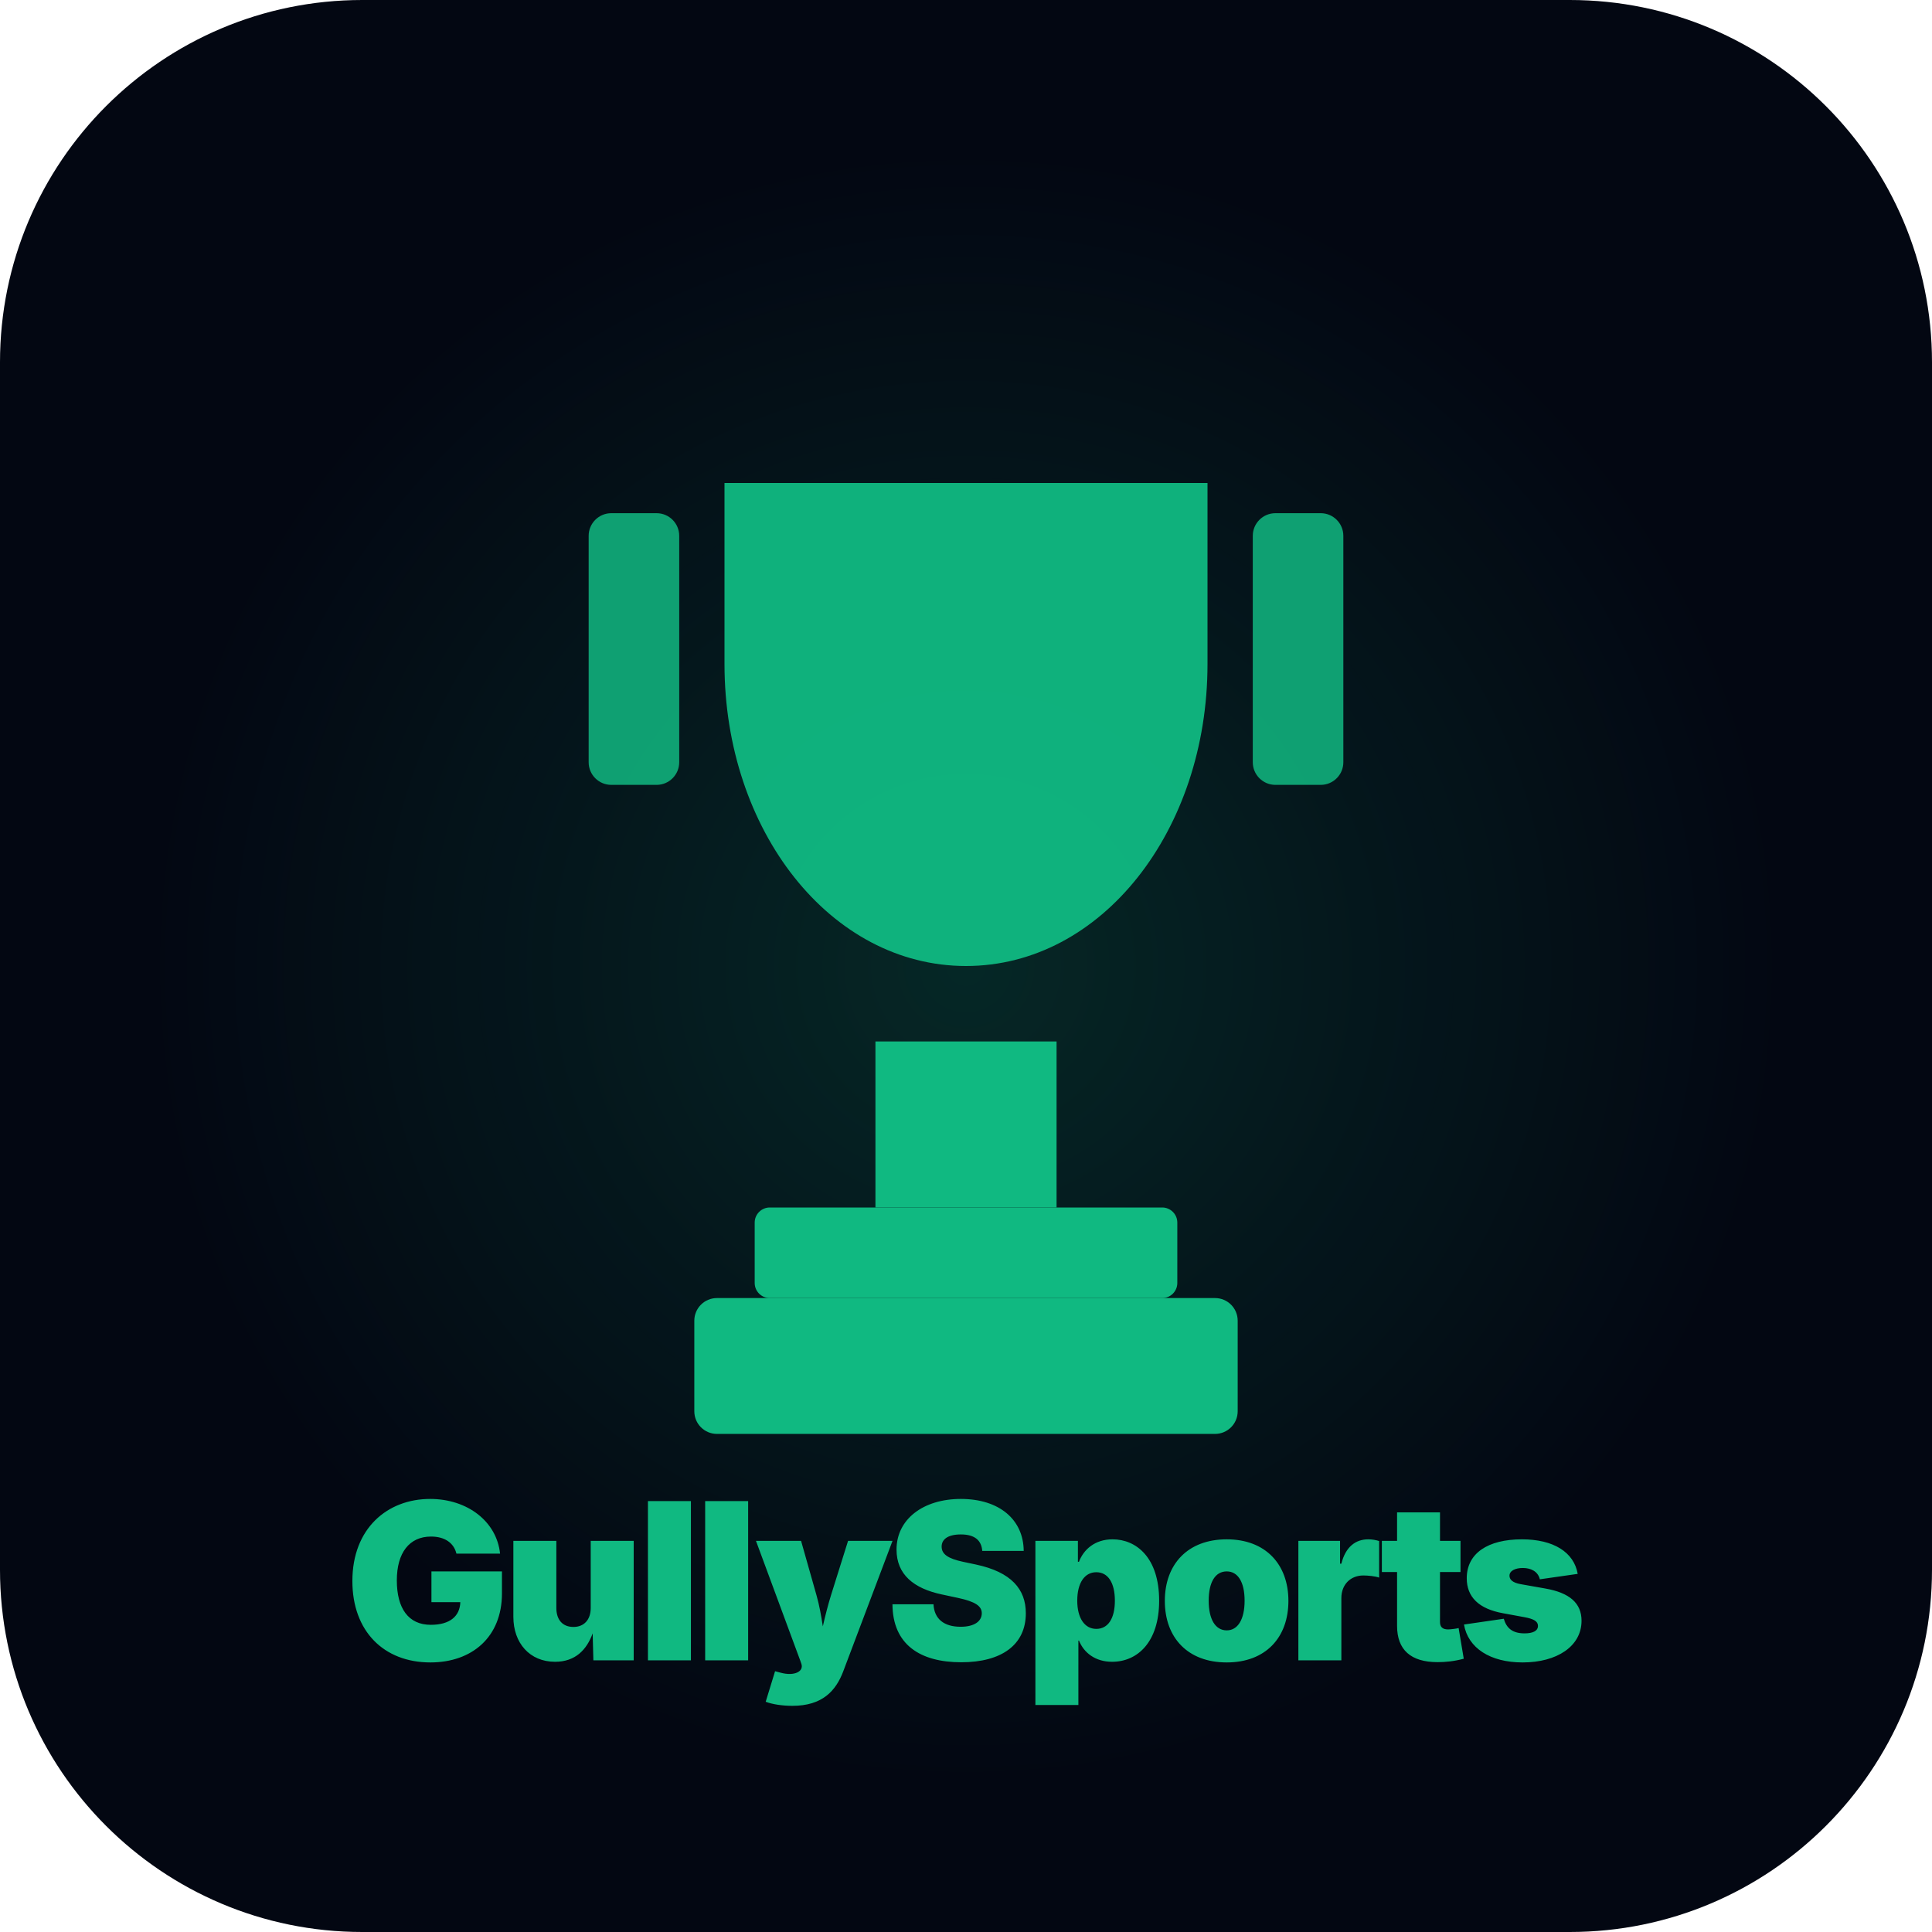
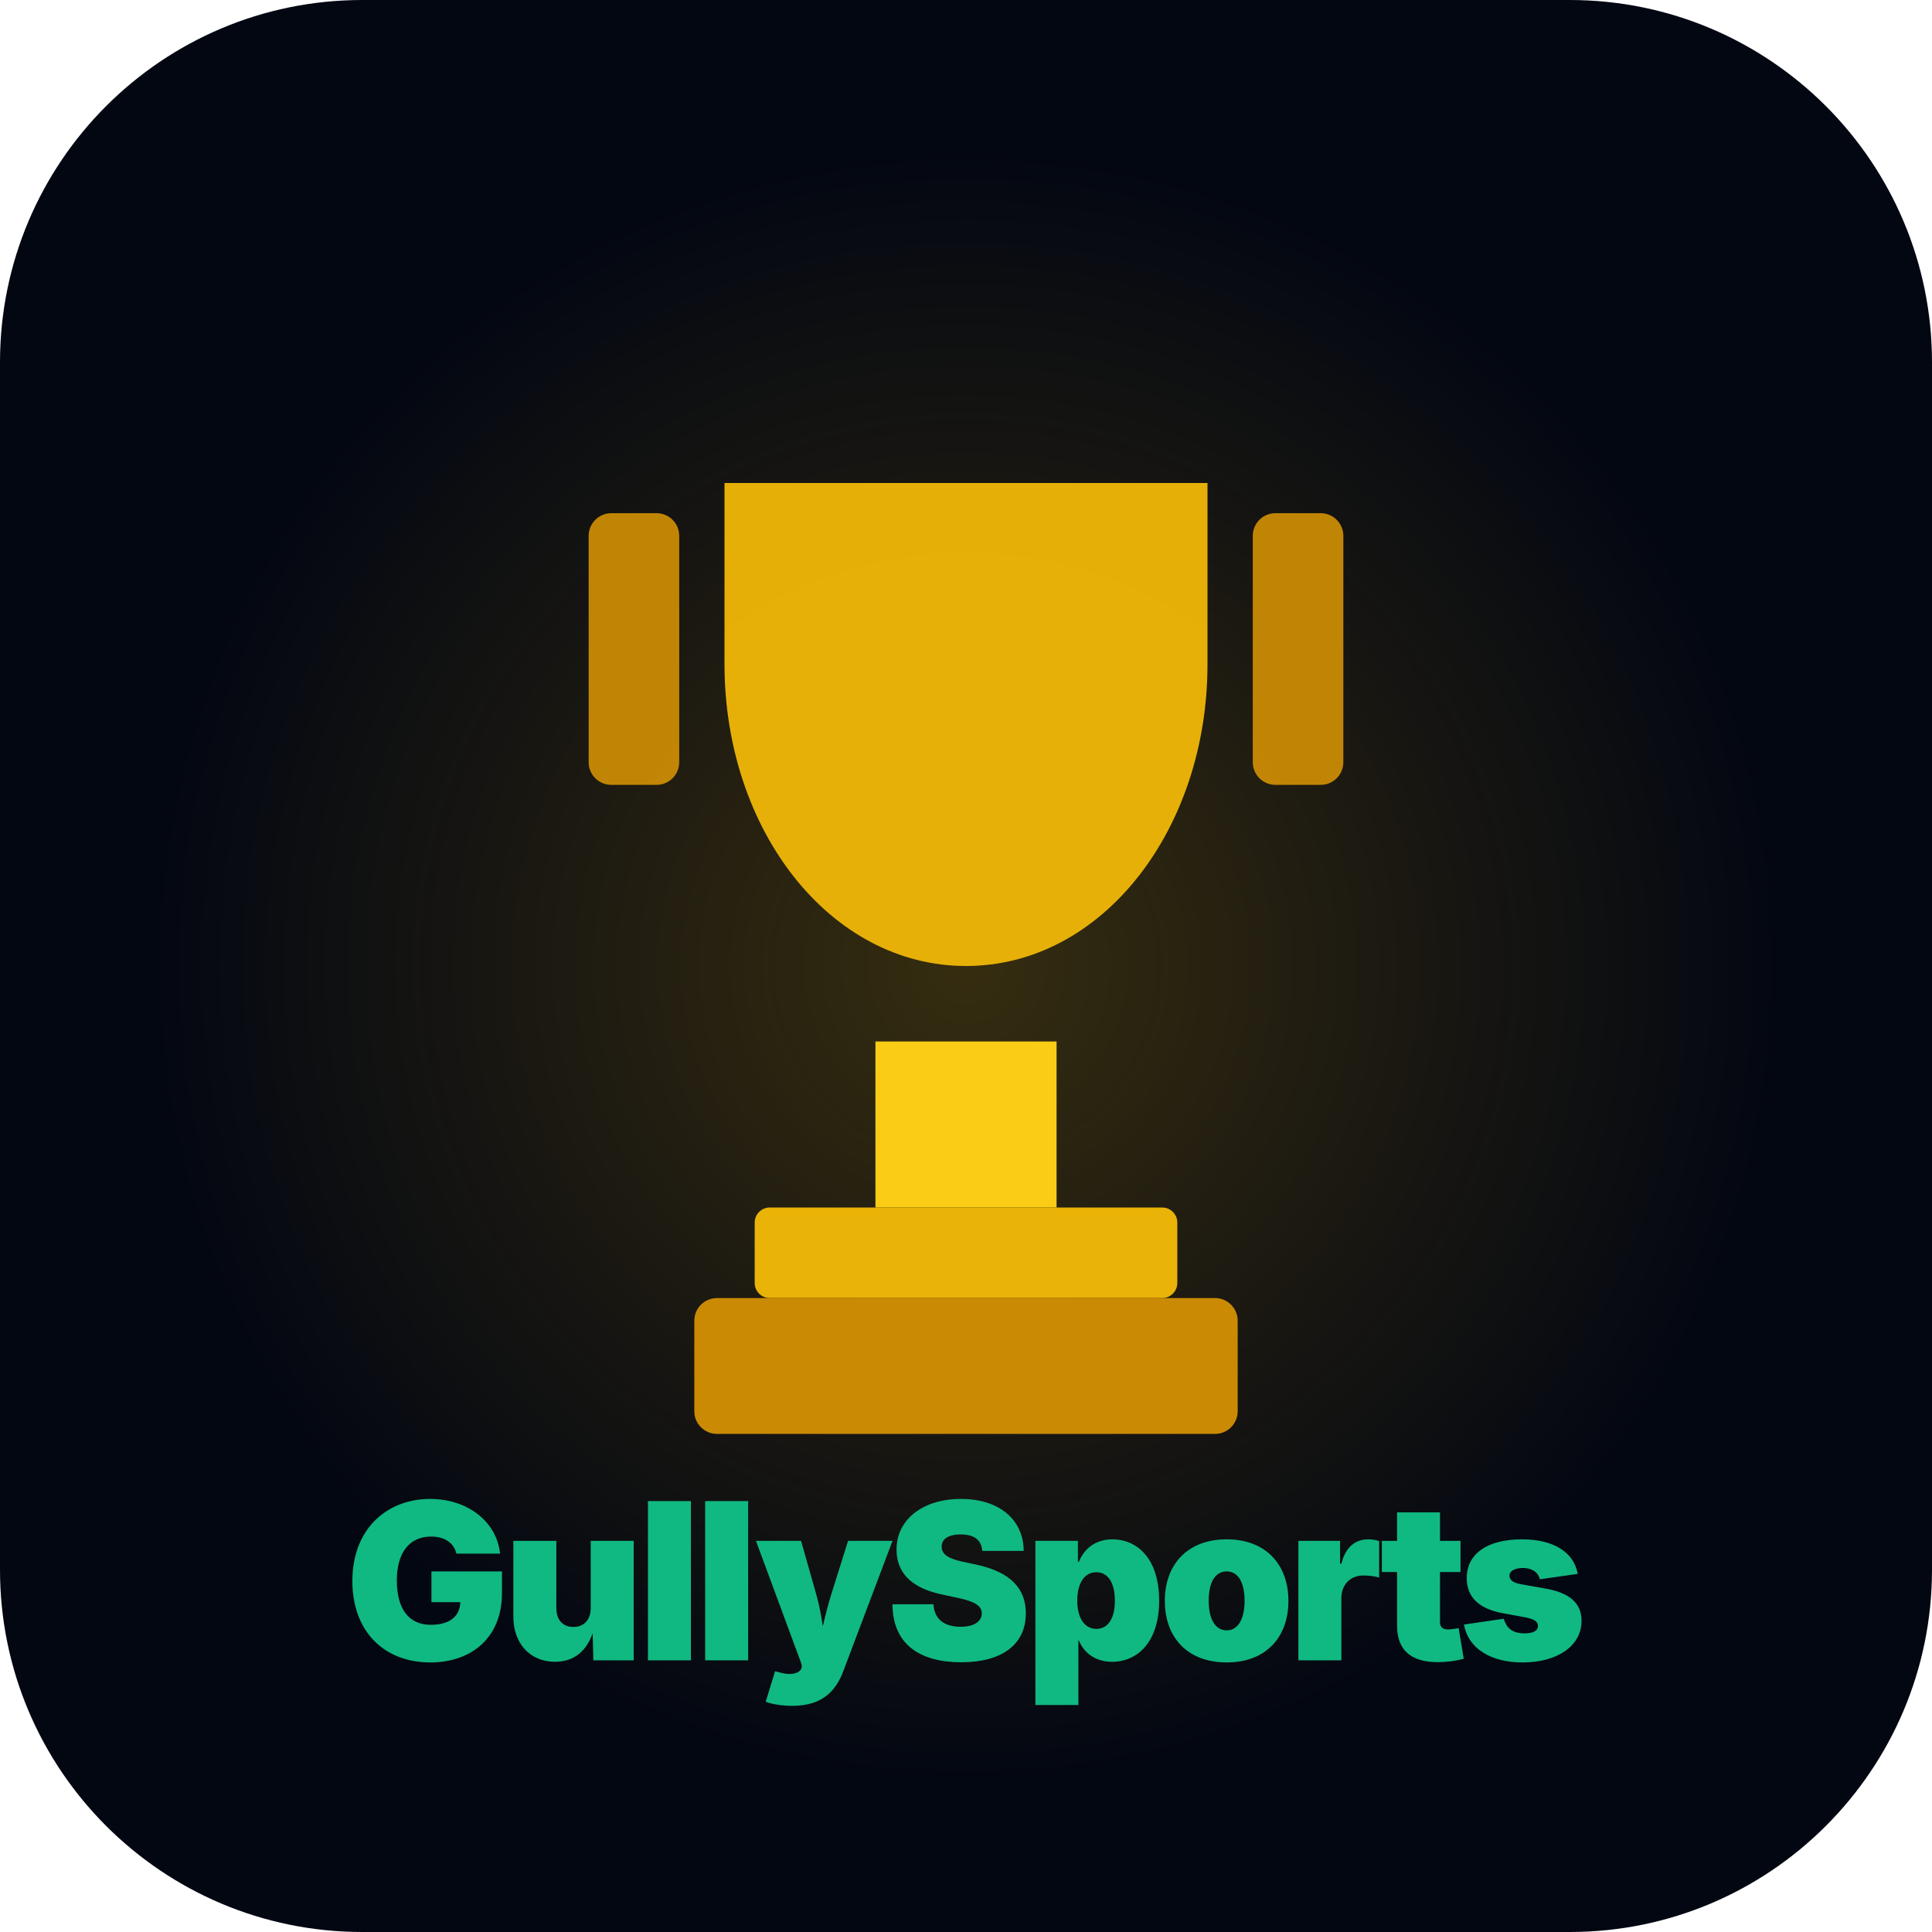
<svg xmlns="http://www.w3.org/2000/svg" viewBox="0 0 512 512">
  <rect width="512" height="512" rx="96" fill="#030712" />
-   <circle cx="256" cy="256" r="220" fill="url(#glow)" opacity="0.18" />
-   <g transform="translate(128 96)" fill="#10b981">
-     <path d="M64 32h128v48c0 44-28 80-64 80s-64-36-64-80V32z" opacity="0.95" />
-     <rect x="28" y="40" width="24" height="72" rx="6" opacity="0.85" />
-     <rect x="204" y="40" width="24" height="72" rx="6" opacity="0.85" />
-     <rect x="104" y="180" width="48" height="44" />
-     <rect x="72" y="224" width="112" height="24" rx="4" />
-     <rect x="56" y="248" width="144" height="36" rx="6" />
+   <circle cx="256" cy="256" r="220" fill="url(#glow)" opacity="0.22" />
+   <g transform="translate(128 96)" fill="#eab308">
+     <path d="M64 32h128v48c0 44-28 80-64 80s-64-36-64-80V32z" opacity="0.98" />
+     <rect x="28" y="40" width="24" height="72" rx="6" fill="#ca8a04" opacity="0.95" />
+     <rect x="204" y="40" width="24" height="72" rx="6" fill="#ca8a04" opacity="0.95" />
+     <rect x="104" y="180" width="48" height="44" fill="#facc15" />
+     <rect x="72" y="224" width="112" height="24" rx="4" fill="#eab308" />
+     <rect x="56" y="248" width="144" height="36" rx="6" fill="#ca8a04" />
  </g>
  <text x="256" y="440" font-family="-apple-system, system-ui, sans-serif" font-size="58" font-weight="900" fill="#10b981" text-anchor="middle" letter-spacing="-2">GullySports</text>
  <defs>
    <radialGradient id="glow">
-       <stop offset="0%" stop-color="#10b981" />
-       <stop offset="100%" stop-color="#10b981" stop-opacity="0" />
+       <stop offset="0%" stop-color="#eab308" />
+       <stop offset="100%" stop-color="#eab308" stop-opacity="0" />
    </radialGradient>
  </defs>
</svg>
